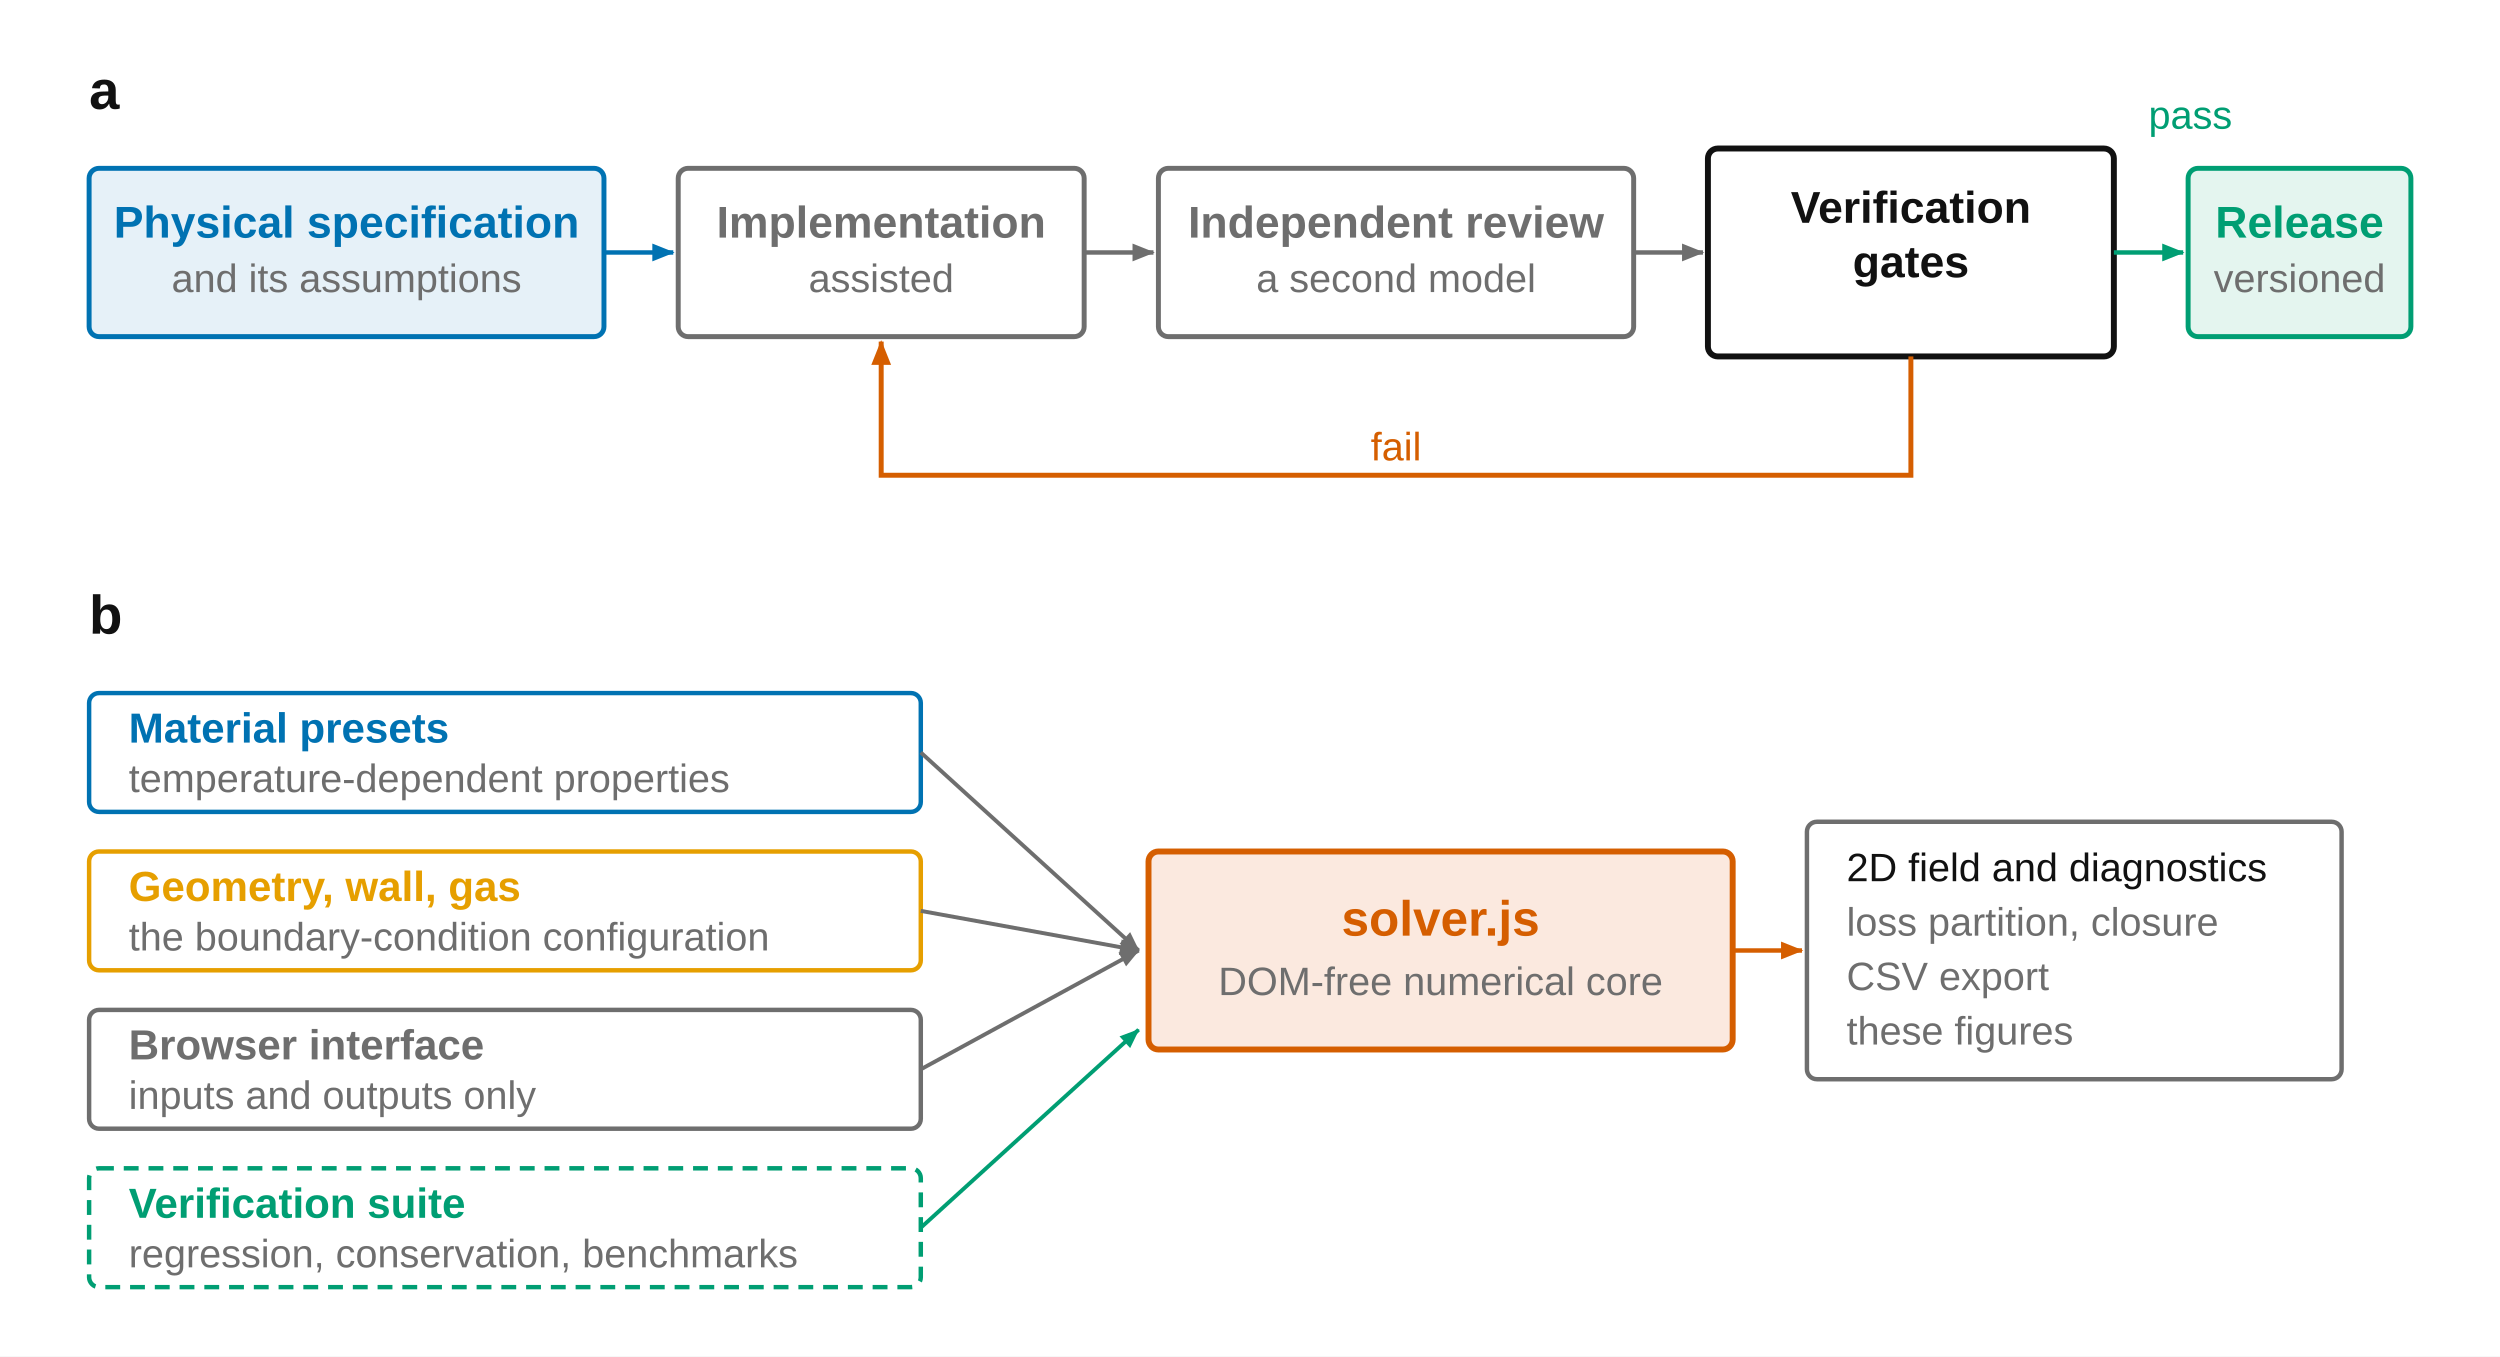
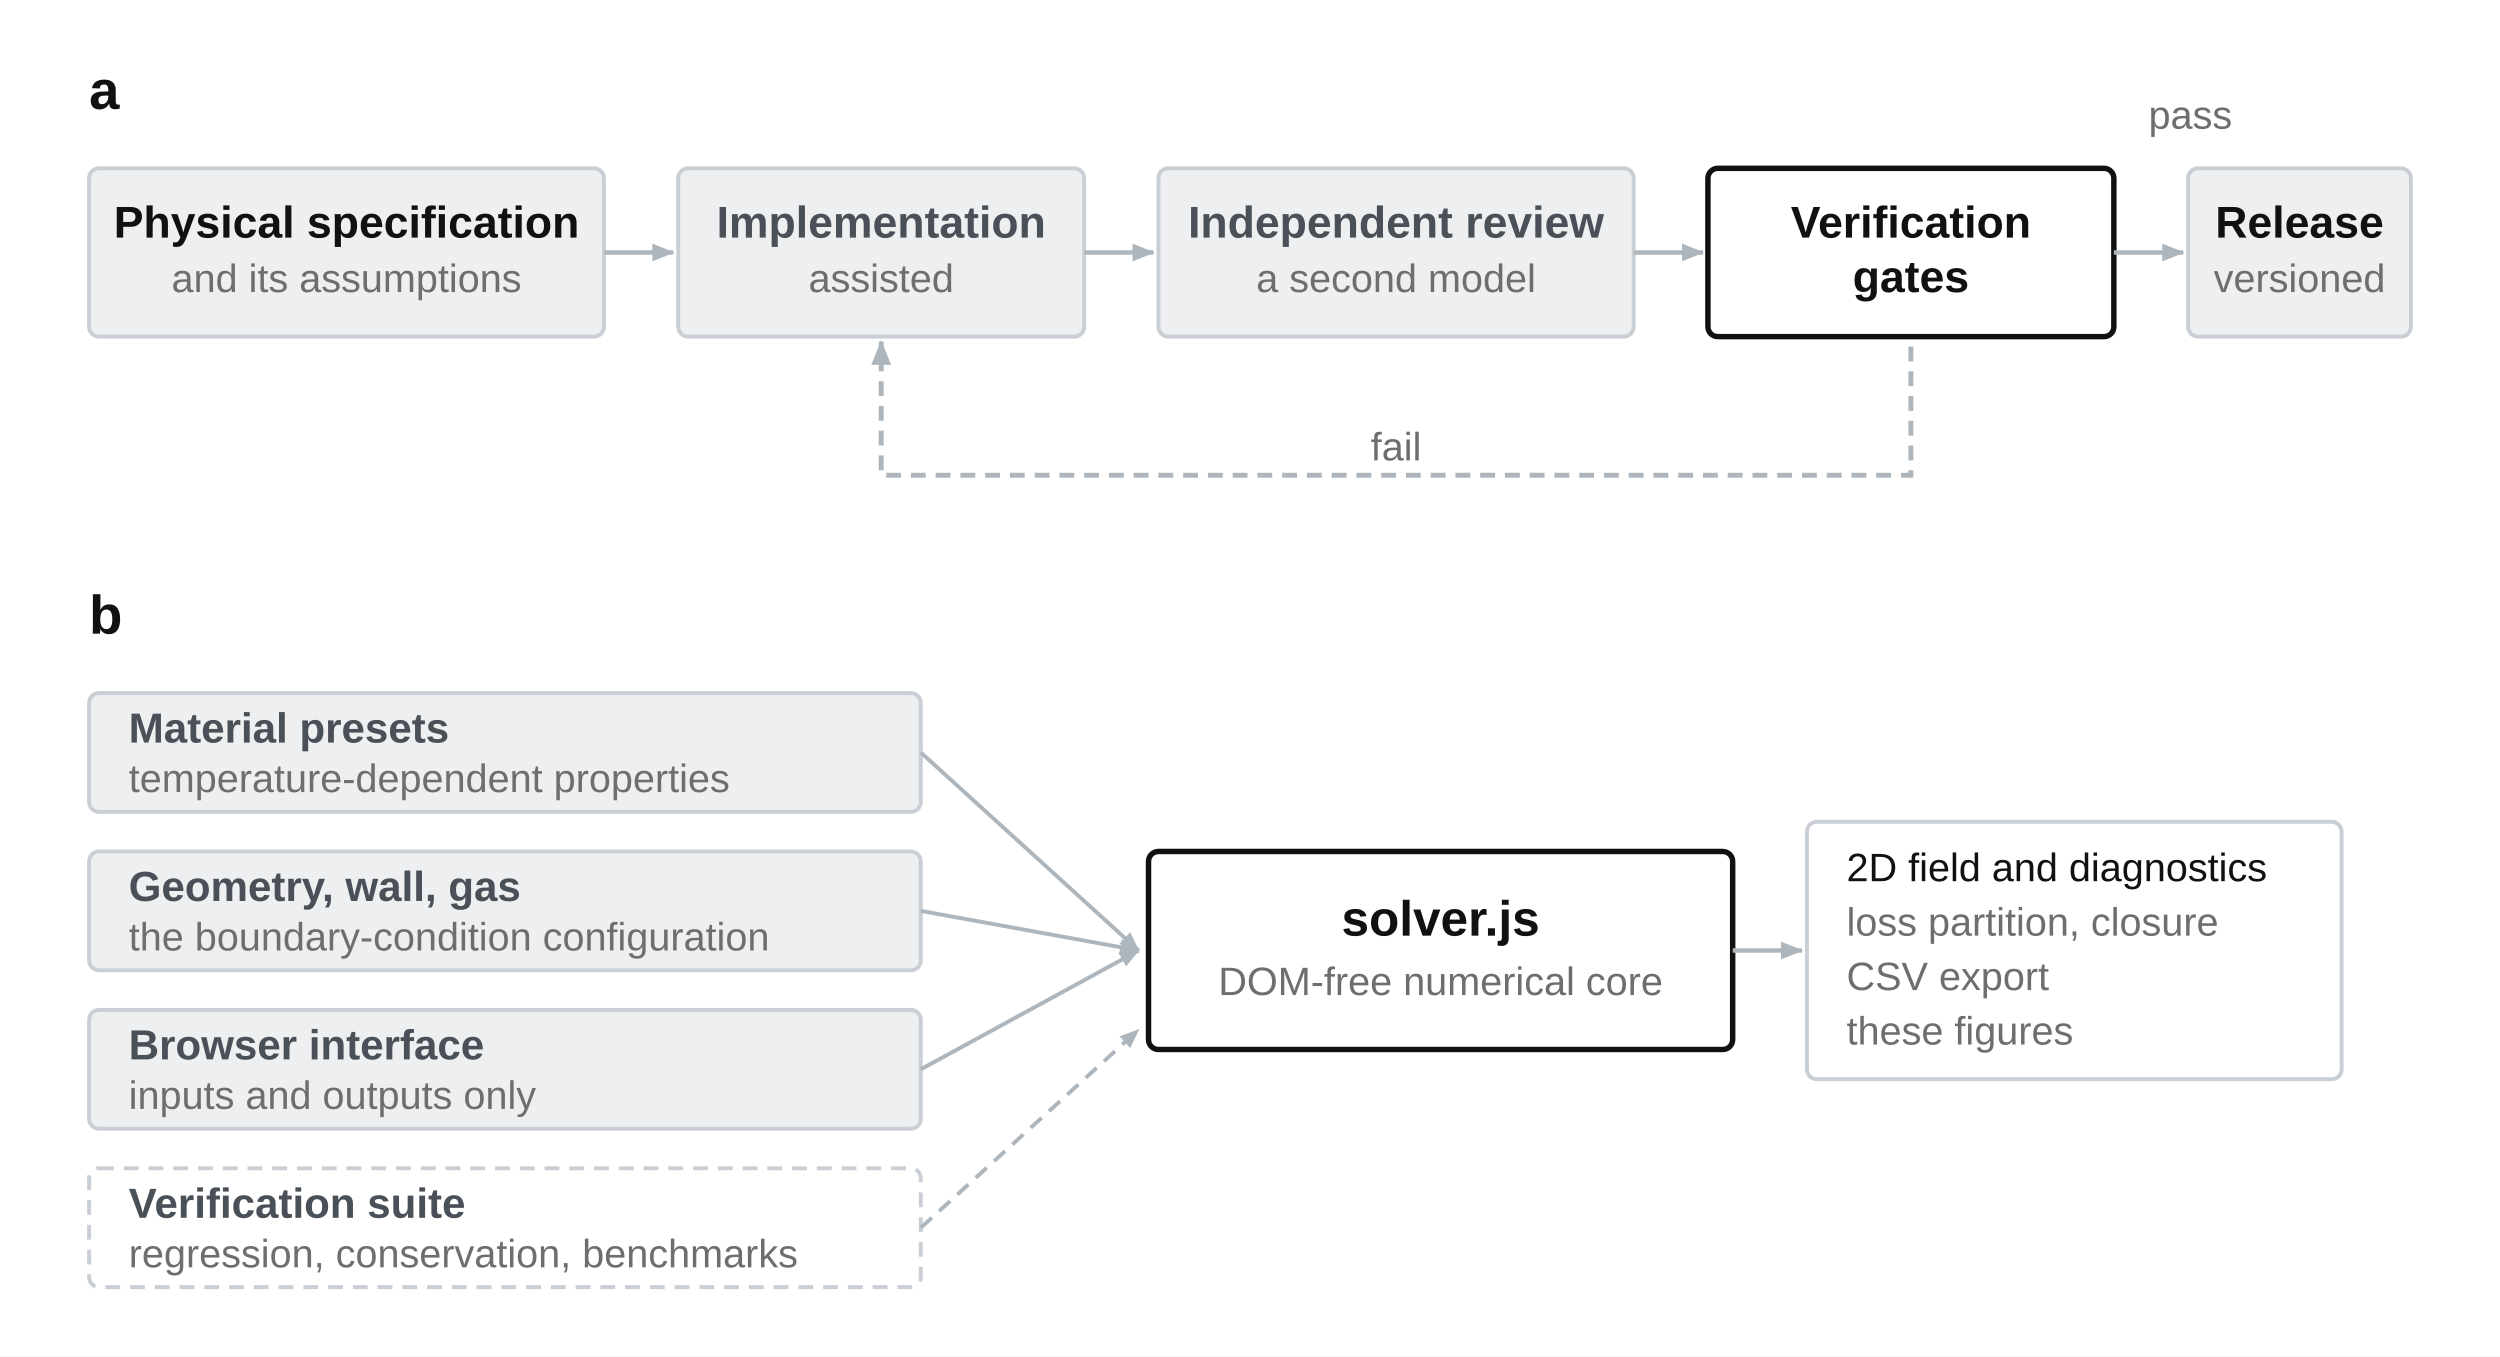
<svg xmlns="http://www.w3.org/2000/svg" width="505pt" height="274pt" viewBox="0 0 505 274" font-family="Arial, Helvetica, sans-serif">
  <rect width="505" height="274" fill="#FFFFFF" />
  <defs>
    <marker id="s8-scalar" viewBox="0 0 10 8" refX="9.4" refY="4" markerWidth="5" markerHeight="4" orient="auto">
      <path d="M0,0 L10,4 L0,8 Z" fill="#0072B2" />
    </marker>
    <marker id="s8-field" viewBox="0 0 10 8" refX="9.4" refY="4" markerWidth="5" markerHeight="4" orient="auto">
      <path d="M0,0 L10,4 L0,8 Z" fill="#E69F00" />
    </marker>
    <marker id="s8-thermal" viewBox="0 0 10 8" refX="9.4" refY="4" markerWidth="5" markerHeight="4" orient="auto">
      <path d="M0,0 L10,4 L0,8 Z" fill="#D55E00" />
    </marker>
    <marker id="s8-gas" viewBox="0 0 10 8" refX="9.4" refY="4" markerWidth="5" markerHeight="4" orient="auto">
      <path d="M0,0 L10,4 L0,8 Z" fill="#009E73" />
    </marker>
    <marker id="s8-grey" viewBox="0 0 10 8" refX="9.4" refY="4" markerWidth="5" markerHeight="4" orient="auto">
      <path d="M0,0 L10,4 L0,8 Z" fill="#6E6E6E" />
    </marker>
    <marker id="s8-ink" viewBox="0 0 10 8" refX="9.4" refY="4" markerWidth="5" markerHeight="4" orient="auto">
      <path d="M0,0 L10,4 L0,8 Z" fill="#111111" />
    </marker>
    <marker id="s8-rule" viewBox="0 0 10 8" refX="9.4" refY="4" markerWidth="5" markerHeight="4" orient="auto">
      <path d="M0,0 L10,4 L0,8 Z" fill="#BBBBBB" />
    </marker>
    <marker id="s8-faint" viewBox="0 0 10 8" refX="9.4" refY="4" markerWidth="5" markerHeight="4" orient="auto">
      <path d="M0,0 L10,4 L0,8 Z" fill="#8A8A8A" />
    </marker>
+     <marker id="s8-hair" viewBox="0 0 10 8" refX="9.4" refY="4" markerWidth="5" markerHeight="4" orient="auto">
+       <path d="M0,0 L10,4 L0,8 Z" fill="#AEB6BD" />
+     </marker>
+     <marker id="s8-edge" viewBox="0 0 10 8" refX="9.4" refY="4" markerWidth="5" markerHeight="4" orient="auto">
+       <path d="M0,0 L10,4 L0,8 Z" fill="#C9CFD5" />
+     </marker>
  </defs>
  <text x="18" y="22" font-size="11" fill="#111111" text-anchor="start" font-weight="bold">a</text>
-   <rect x="18" y="34" width="104" height="34" rx="2" fill="#E6F1F8" stroke="#0072B2" stroke-width="1" />
-   <text x="70" y="48" font-size="9" fill="#0072B2" text-anchor="middle" font-weight="bold">Physical specification</text>
+   <rect x="18" y="34" width="104" height="34" rx="2" fill="#EDEFF1" stroke="#C9CFD5" stroke-width="0.8" />
+   <text x="70" y="48" font-size="9" fill="#111111" text-anchor="middle" font-weight="bold">Physical specification</text>
  <text x="70" y="59" font-size="8" fill="#6E6E6E" text-anchor="middle" font-weight="normal">and its assumptions</text>
-   <path d="M122,51 L136,51" fill="none" stroke="#0072B2" stroke-width="0.9" marker-end="url(#s8-scalar)" />
-   <rect x="137" y="34" width="82" height="34" rx="2" fill="#FFFFFF" stroke="#6E6E6E" stroke-width="1" />
-   <text x="178" y="48" font-size="9" fill="#6E6E6E" text-anchor="middle" font-weight="bold">Implementation</text>
+   <path d="M122,51 L136,51" fill="none" stroke="#AEB6BD" stroke-width="0.9" marker-end="url(#s8-hair)" />
+   <rect x="137" y="34" width="82" height="34" rx="2" fill="#EDEFF1" stroke="#C9CFD5" stroke-width="0.8" />
+   <text x="178" y="48" font-size="9" fill="#4A5058" text-anchor="middle" font-weight="bold">Implementation</text>
  <text x="178" y="59" font-size="8" fill="#6E6E6E" text-anchor="middle" font-weight="normal">assisted</text>
-   <path d="M219,51 L233,51" fill="none" stroke="#6E6E6E" stroke-width="0.9" marker-end="url(#s8-grey)" />
-   <rect x="234" y="34" width="96" height="34" rx="2" fill="#FFFFFF" stroke="#6E6E6E" stroke-width="1" />
-   <text x="282" y="48" font-size="9" fill="#6E6E6E" text-anchor="middle" font-weight="bold">Independent review</text>
+   <path d="M219,51 L233,51" fill="none" stroke="#AEB6BD" stroke-width="0.9" marker-end="url(#s8-hair)" />
+   <rect x="234" y="34" width="96" height="34" rx="2" fill="#EDEFF1" stroke="#C9CFD5" stroke-width="0.8" />
+   <text x="282" y="48" font-size="9" fill="#4A5058" text-anchor="middle" font-weight="bold">Independent review</text>
  <text x="282" y="59" font-size="8" fill="#6E6E6E" text-anchor="middle" font-weight="normal">a second model</text>
-   <path d="M330,51 L344,51" fill="none" stroke="#6E6E6E" stroke-width="0.9" marker-end="url(#s8-grey)" />
-   <rect x="345" y="30" width="82" height="42" rx="2" fill="#FFFFFF" stroke="#111111" stroke-width="1.2" />
-   <text x="386" y="45" font-size="9" fill="#111111" text-anchor="middle" font-weight="bold">Verification</text>
-   <text x="386" y="56" font-size="9" fill="#111111" text-anchor="middle" font-weight="bold">gates</text>
-   <path d="M427,51 L441,51" fill="none" stroke="#009E73" stroke-width="0.9" marker-end="url(#s8-gas)" />
-   <rect x="442" y="34" width="45" height="34" rx="2" fill="#E4F5EF" stroke="#009E73" stroke-width="1" />
-   <text x="464.5" y="48" font-size="9" fill="#009E73" text-anchor="middle" font-weight="bold">Release</text>
+   <path d="M330,51 L344,51" fill="none" stroke="#AEB6BD" stroke-width="0.9" marker-end="url(#s8-hair)" />
+   <rect x="345" y="34" width="82" height="34" rx="2" fill="#FFFFFF" stroke="#111111" stroke-width="1.1" />
+   <text x="386" y="48" font-size="9" fill="#111111" text-anchor="middle" font-weight="bold">Verification</text>
+   <text x="386" y="59" font-size="9" fill="#111111" text-anchor="middle" font-weight="bold">gates</text>
+   <path d="M427,51 L441,51" fill="none" stroke="#AEB6BD" stroke-width="0.9" marker-end="url(#s8-hair)" />
+   <rect x="442" y="34" width="45" height="34" rx="2" fill="#EDEFF1" stroke="#C9CFD5" stroke-width="0.8" />
+   <text x="464.5" y="48" font-size="9" fill="#111111" text-anchor="middle" font-weight="bold">Release</text>
  <text x="464.5" y="59" font-size="8" fill="#6E6E6E" text-anchor="middle" font-weight="normal">versioned</text>
-   <text x="434" y="26" font-size="8" fill="#009E73" text-anchor="start" font-weight="normal">pass</text>
-   <path d="M386,72 L386,96 L178,96 L178,69" fill="none" stroke="#D55E00" stroke-width="1" marker-end="url(#s8-thermal)" />
-   <text x="282" y="93" font-size="8" fill="#D55E00" text-anchor="middle" font-weight="normal">fail</text>
+   <text x="434" y="26" font-size="8" fill="#6E6E6E" text-anchor="start" font-weight="normal">pass</text>
+   <path d="M386,70 L386,96 L178,96 L178,69" fill="none" stroke="#AEB6BD" stroke-width="1" stroke-dasharray="3 2" marker-end="url(#s8-hair)" />
+   <text x="282" y="93" font-size="8" fill="#6E6E6E" text-anchor="middle" font-weight="normal">fail</text>
  <text x="18" y="128" font-size="11" fill="#111111" text-anchor="start" font-weight="bold">b</text>
-   <rect x="232" y="172" width="118" height="40" rx="2" fill="#FBE9DF" stroke="#D55E00" stroke-width="1.2" />
-   <text x="291" y="189" font-size="10" fill="#D55E00" text-anchor="middle" font-weight="bold">solver.js</text>
+   <rect x="232" y="172" width="118" height="40" rx="2" fill="#FFFFFF" stroke="#111111" stroke-width="1.1" />
+   <text x="291" y="189" font-size="10" fill="#111111" text-anchor="middle" font-weight="bold">solver.js</text>
  <text x="291" y="201" font-size="8" fill="#6E6E6E" text-anchor="middle" font-weight="normal">DOM-free numerical core</text>
-   <rect x="18" y="140" width="168" height="24" rx="2" fill="#FFFFFF" stroke="#0072B2" stroke-width="0.9" />
-   <text x="26" y="150" font-size="8.5" fill="#0072B2" text-anchor="start" font-weight="bold">Material presets</text>
+   <rect x="18" y="140" width="168" height="24" rx="2" fill="#EDEFF1" stroke="#C9CFD5" stroke-width="0.8" />
+   <text x="26" y="150" font-size="8.5" fill="#4A5058" text-anchor="start" font-weight="bold">Material presets</text>
  <text x="26" y="160" font-size="8" fill="#6E6E6E" text-anchor="start" font-weight="normal">temperature-dependent properties</text>
-   <path d="M186,152 L230,192" fill="none" stroke="#6E6E6E" stroke-width="0.8" marker-end="url(#s8-grey)" />
-   <rect x="18" y="172" width="168" height="24" rx="2" fill="#FFFFFF" stroke="#E69F00" stroke-width="0.9" />
-   <text x="26" y="182" font-size="8.5" fill="#E69F00" text-anchor="start" font-weight="bold">Geometry, wall, gas</text>
+   <path d="M186,152 L230,192" fill="none" stroke="#AEB6BD" stroke-width="0.8" marker-end="url(#s8-hair)" />
+   <rect x="18" y="172" width="168" height="24" rx="2" fill="#EDEFF1" stroke="#C9CFD5" stroke-width="0.8" />
+   <text x="26" y="182" font-size="8.5" fill="#4A5058" text-anchor="start" font-weight="bold">Geometry, wall, gas</text>
  <text x="26" y="192" font-size="8" fill="#6E6E6E" text-anchor="start" font-weight="normal">the boundary-condition configuration</text>
-   <path d="M186,184 L230,192" fill="none" stroke="#6E6E6E" stroke-width="0.8" marker-end="url(#s8-grey)" />
-   <rect x="18" y="204" width="168" height="24" rx="2" fill="#FFFFFF" stroke="#6E6E6E" stroke-width="0.9" />
-   <text x="26" y="214" font-size="8.5" fill="#6E6E6E" text-anchor="start" font-weight="bold">Browser interface</text>
+   <path d="M186,184 L230,192" fill="none" stroke="#AEB6BD" stroke-width="0.8" marker-end="url(#s8-hair)" />
+   <rect x="18" y="204" width="168" height="24" rx="2" fill="#EDEFF1" stroke="#C9CFD5" stroke-width="0.8" />
+   <text x="26" y="214" font-size="8.5" fill="#4A5058" text-anchor="start" font-weight="bold">Browser interface</text>
  <text x="26" y="224" font-size="8" fill="#6E6E6E" text-anchor="start" font-weight="normal">inputs and outputs only</text>
-   <path d="M186,216 L230,192" fill="none" stroke="#6E6E6E" stroke-width="0.8" marker-end="url(#s8-grey)" />
-   <rect x="18" y="236" width="168" height="24" rx="2" fill="#FFFFFF" stroke="#009E73" stroke-width="0.9" stroke-dasharray="3 2" />
-   <text x="26" y="246" font-size="8.5" fill="#009E73" text-anchor="start" font-weight="bold">Verification suite</text>
+   <path d="M186,216 L230,192" fill="none" stroke="#AEB6BD" stroke-width="0.8" marker-end="url(#s8-hair)" />
+   <rect x="18" y="236" width="168" height="24" rx="2" fill="#FFFFFF" stroke="#C9CFD5" stroke-width="0.8" stroke-dasharray="3 2" />
+   <text x="26" y="246" font-size="8.5" fill="#4A5058" text-anchor="start" font-weight="bold">Verification suite</text>
  <text x="26" y="256" font-size="8" fill="#6E6E6E" text-anchor="start" font-weight="normal">regression, conservation, benchmarks</text>
-   <path d="M186,248 L230,208" fill="none" stroke="#009E73" stroke-width="0.8" marker-end="url(#s8-gas)" />
-   <path d="M350,192 L364,192" fill="none" stroke="#D55E00" stroke-width="0.9" marker-end="url(#s8-thermal)" />
-   <rect x="365" y="166" width="108" height="52" rx="2" fill="#FFFFFF" stroke="#6E6E6E" stroke-width="0.9" />
+   <path d="M186,248 L230,208" fill="none" stroke="#AEB6BD" stroke-width="0.8" stroke-dasharray="3 2" marker-end="url(#s8-hair)" />
+   <path d="M350,192 L364,192" fill="none" stroke="#AEB6BD" stroke-width="0.9" marker-end="url(#s8-hair)" />
+   <rect x="365" y="166" width="108" height="52" rx="2" fill="#FFFFFF" stroke="#C9CFD5" stroke-width="0.8" />
  <text x="373" y="178" font-size="8" fill="#111111" text-anchor="start" font-weight="normal">2D field and diagnostics</text>
  <text x="373" y="189" font-size="8" fill="#6E6E6E" text-anchor="start" font-weight="normal">loss partition, closure</text>
  <text x="373" y="200" font-size="8" fill="#6E6E6E" text-anchor="start" font-weight="normal">CSV export</text>
  <text x="373" y="211" font-size="8" fill="#6E6E6E" text-anchor="start" font-weight="normal">these figures</text>
</svg>
